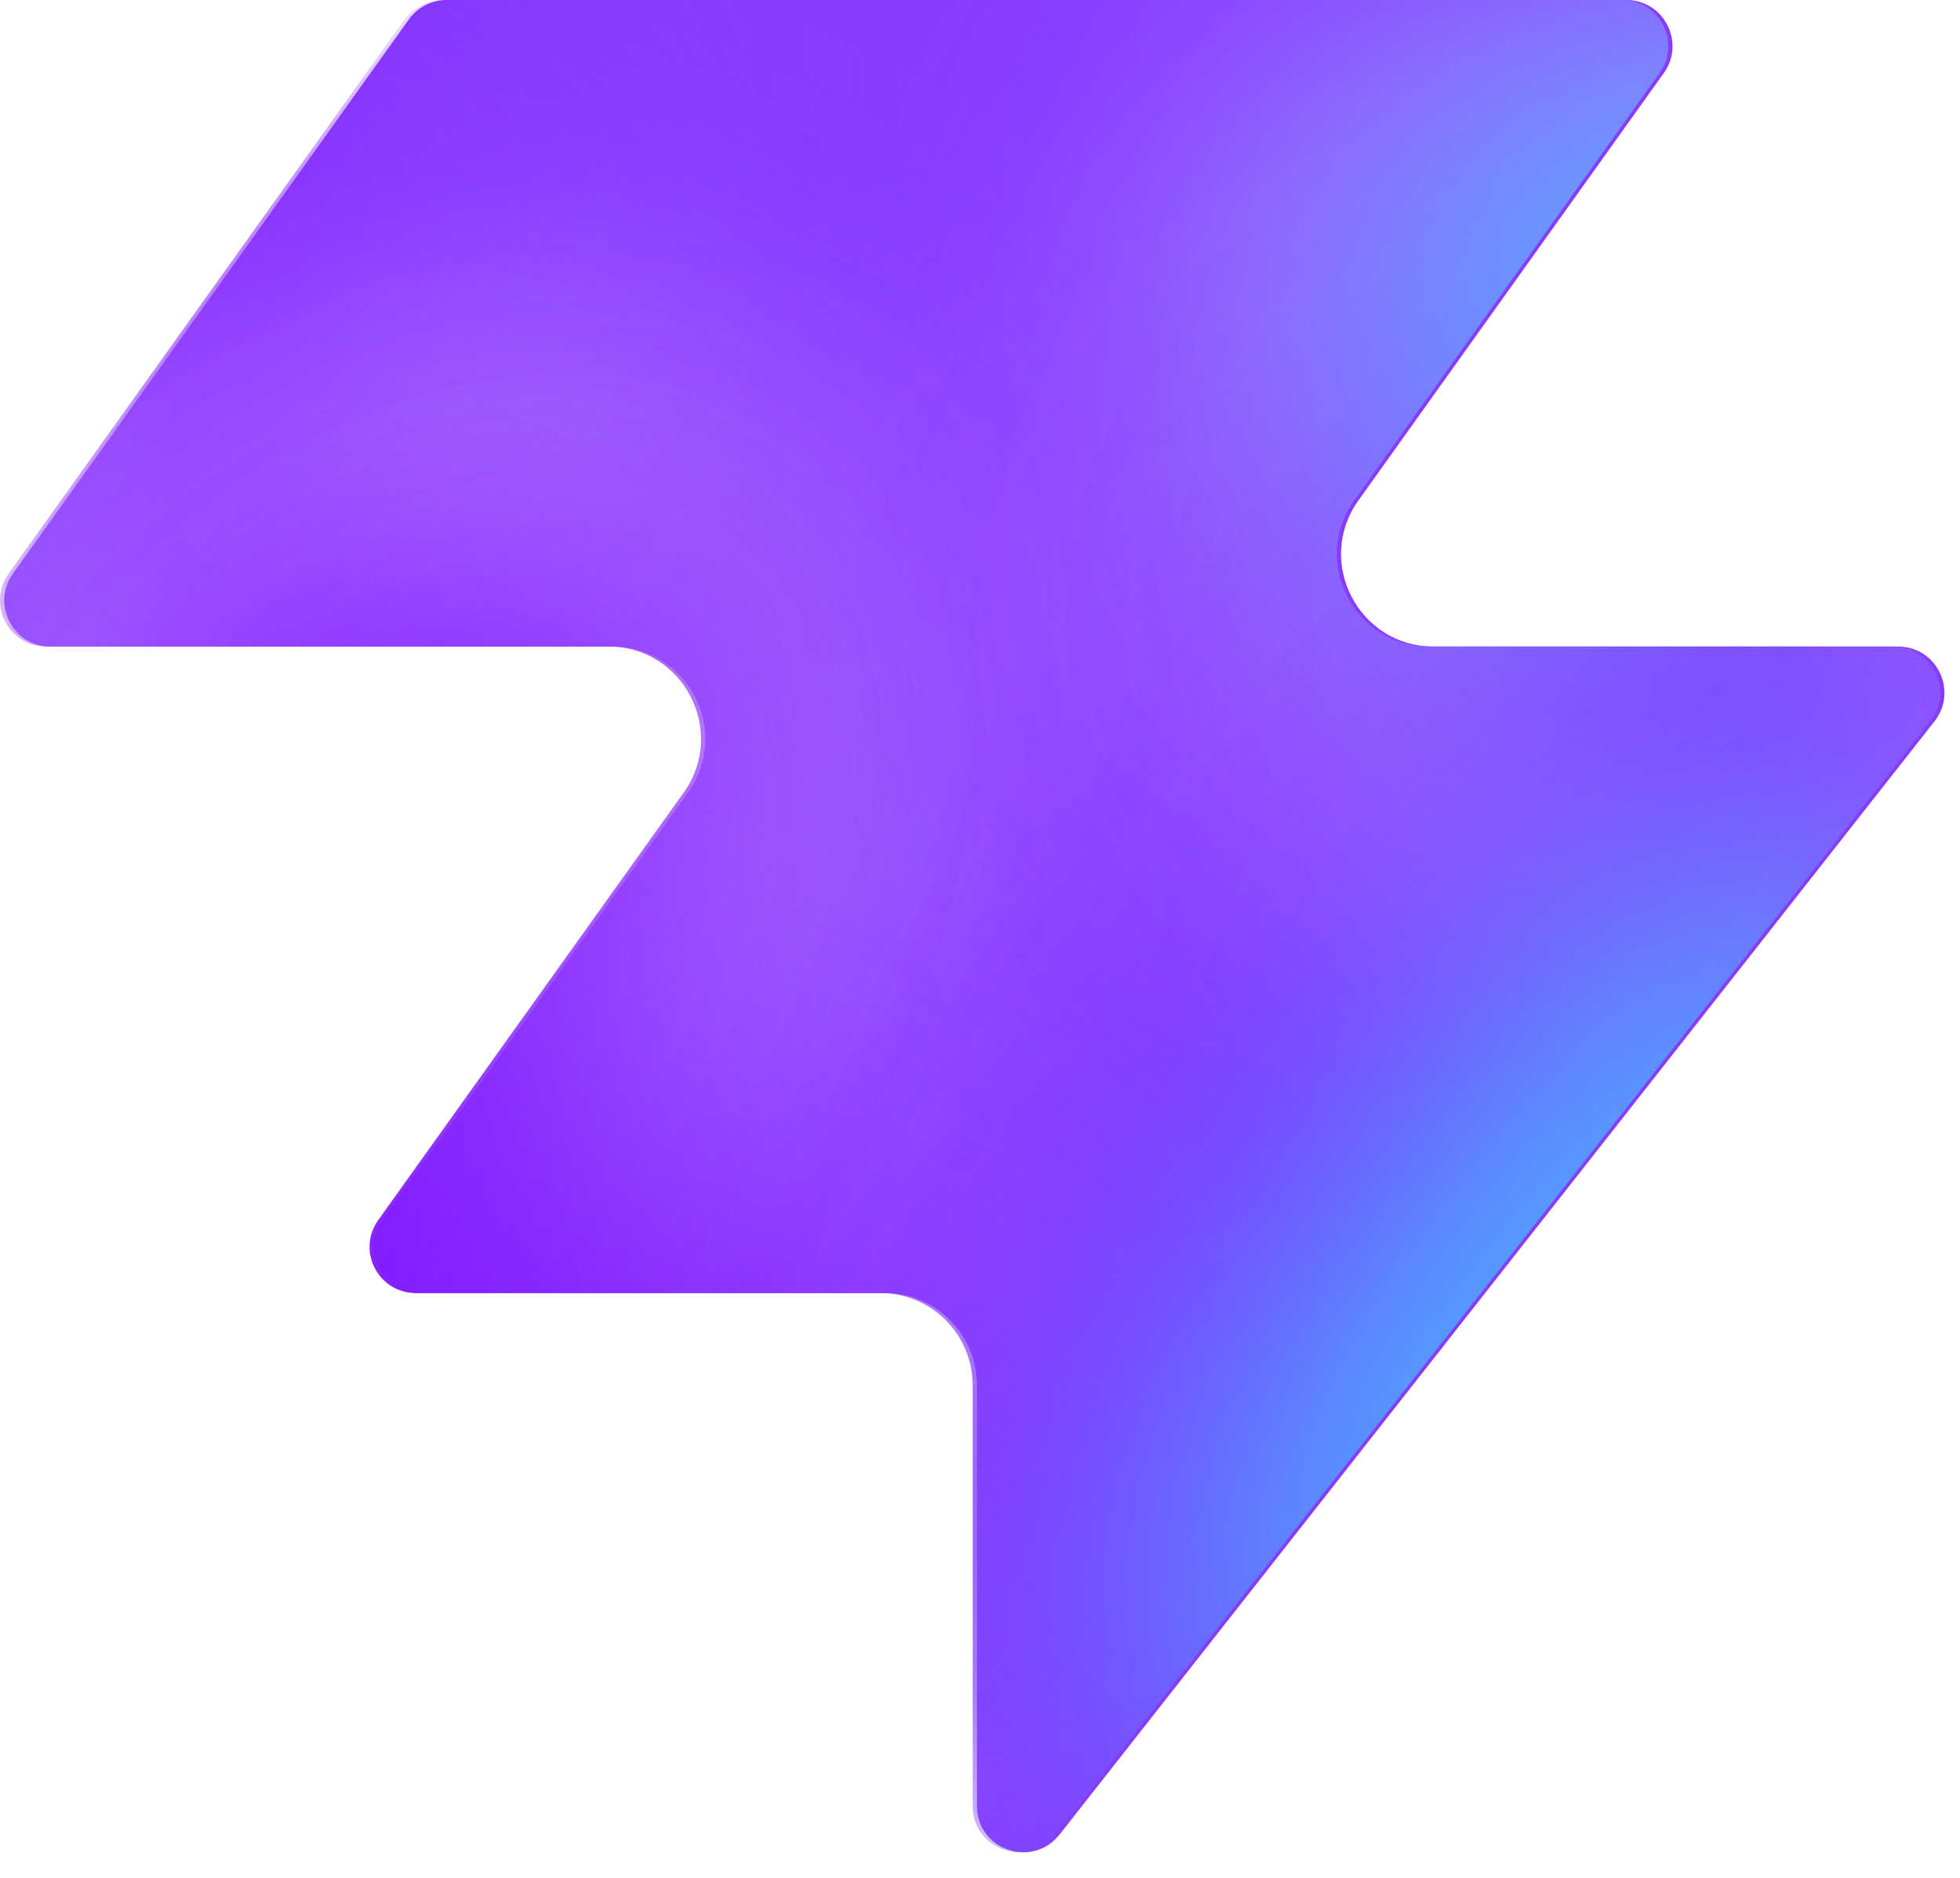
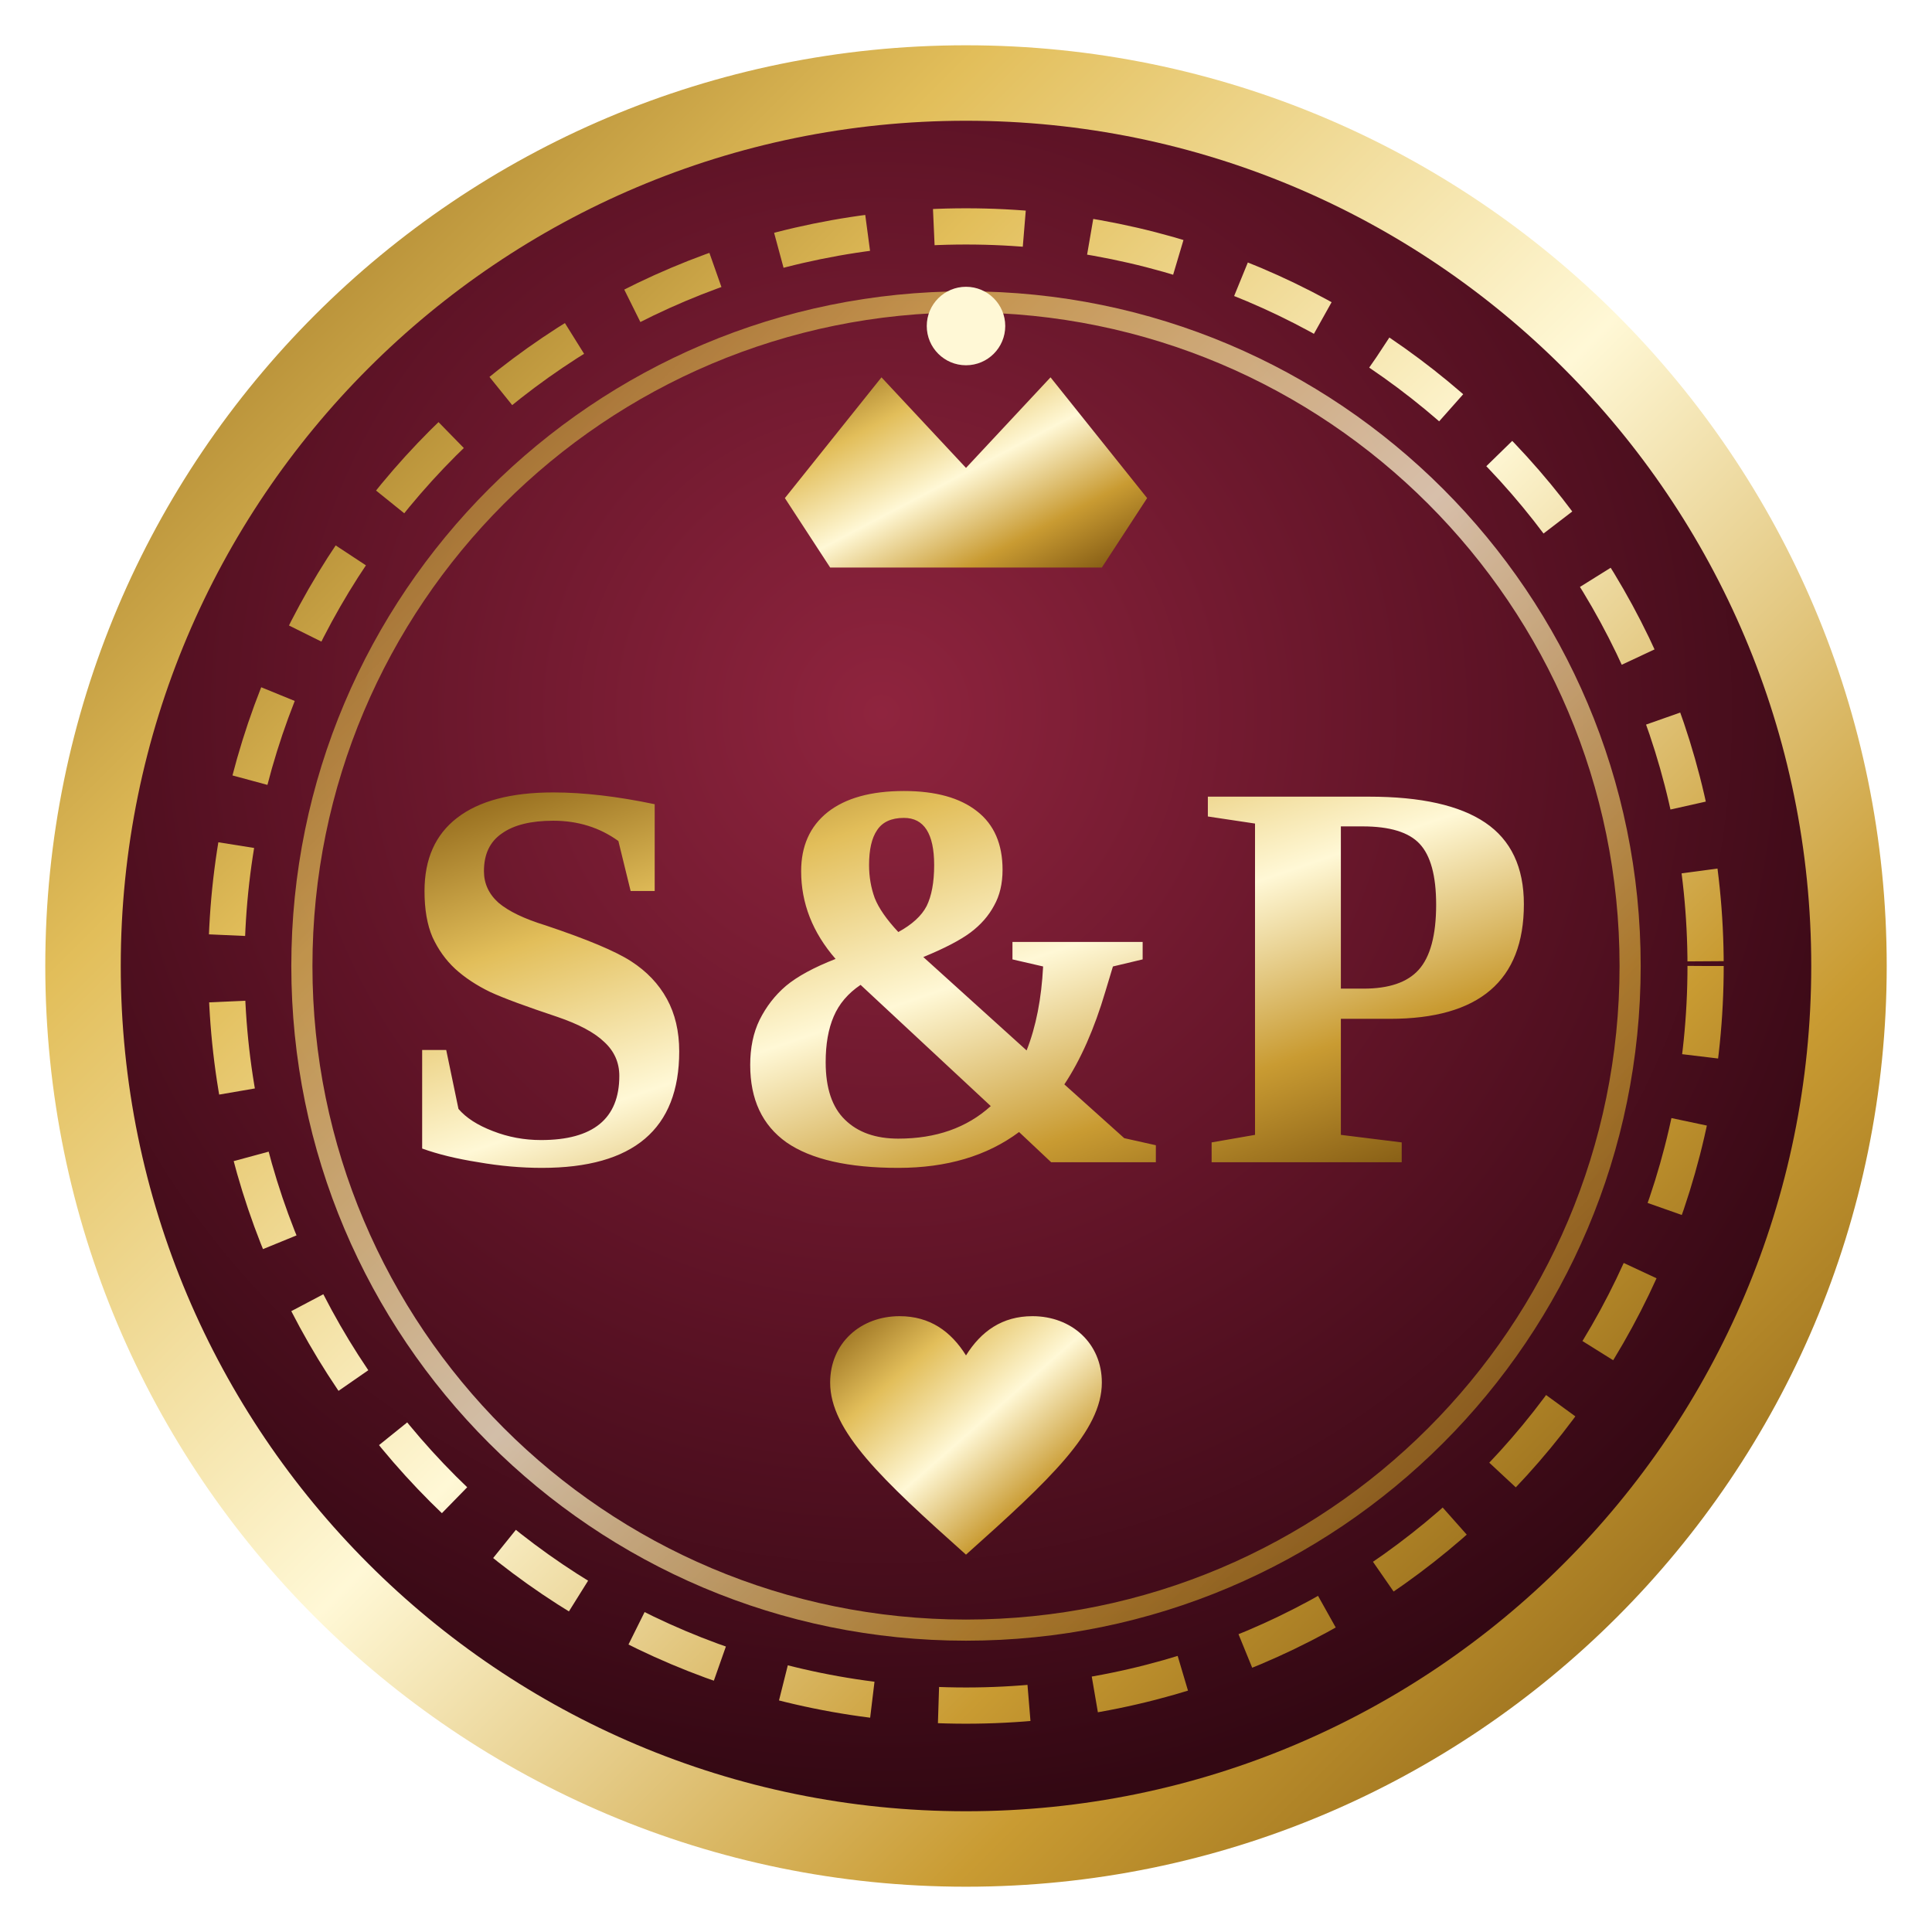
- <svg xmlns="http://www.w3.org/2000/svg" width="48" height="46" fill="none" viewBox="0 0 48 46">
-   <path fill="#863bff" d="M25.946 44.938c-.664.845-2.021.375-2.021-.698V33.937a2.26 2.26 0 0 0-2.262-2.262H10.287c-.92 0-1.456-1.04-.92-1.788l7.48-10.471c1.07-1.497 0-3.578-1.842-3.578H1.237c-.92 0-1.456-1.04-.92-1.788L10.013.474c.214-.297.556-.474.92-.474h28.894c.92 0 1.456 1.04.92 1.788l-7.48 10.471c-1.07 1.498 0 3.579 1.842 3.579h11.377c.943 0 1.473 1.088.89 1.83L25.947 44.94z" style="fill:#863bff;fill:color(display-p3 .525 .23 1);fill-opacity:1" />
-   <mask id="a" width="48" height="46" x="0" y="0" maskUnits="userSpaceOnUse" style="mask-type:alpha">
-     <path fill="#000" d="M25.842 44.938c-.664.844-2.021.375-2.021-.698V33.937a2.26 2.26 0 0 0-2.262-2.262H10.183c-.92 0-1.456-1.04-.92-1.788l7.48-10.471c1.07-1.498 0-3.579-1.842-3.579H1.133c-.92 0-1.456-1.04-.92-1.787L9.91.473c.214-.297.556-.474.92-.474h28.894c.92 0 1.456 1.04.92 1.788l-7.48 10.471c-1.07 1.498 0 3.578 1.842 3.578h11.377c.943 0 1.473 1.088.89 1.832L25.843 44.94z" style="fill:#000;fill-opacity:1" />
-   </mask>
-   <g mask="url(#a)">
-     <g filter="url(#b)">
-       <ellipse cx="5.508" cy="14.704" fill="#ede6ff" rx="5.508" ry="14.704" style="fill:#ede6ff;fill:color(display-p3 .927 .903 1);fill-opacity:1" transform="matrix(.00324 1 1 -.00324 -4.47 31.516)" />
-     </g>
-     <g filter="url(#c)">
-       <ellipse cx="10.399" cy="29.851" fill="#ede6ff" rx="10.399" ry="29.851" style="fill:#ede6ff;fill:color(display-p3 .927 .903 1);fill-opacity:1" transform="matrix(.00324 1 1 -.00324 -39.328 7.883)" />
-     </g>
-     <g filter="url(#d)">
-       <ellipse cx="5.508" cy="30.487" fill="#7e14ff" rx="5.508" ry="30.487" style="fill:#7e14ff;fill:color(display-p3 .492 .077 1);fill-opacity:1" transform="rotate(89.814 -25.913 -14.639)scale(1 -1)" />
-     </g>
-     <g filter="url(#e)">
-       <ellipse cx="5.508" cy="30.599" fill="#7e14ff" rx="5.508" ry="30.599" style="fill:#7e14ff;fill:color(display-p3 .492 .077 1);fill-opacity:1" transform="rotate(89.814 -32.644 -3.334)scale(1 -1)" />
-     </g>
-     <g filter="url(#f)">
-       <ellipse cx="5.508" cy="30.599" fill="#7e14ff" rx="5.508" ry="30.599" style="fill:#7e14ff;fill:color(display-p3 .492 .077 1);fill-opacity:1" transform="matrix(.00324 1 1 -.00324 -34.34 30.47)" />
-     </g>
-     <g filter="url(#g)">
-       <ellipse cx="14.072" cy="22.078" fill="#ede6ff" rx="14.072" ry="22.078" style="fill:#ede6ff;fill:color(display-p3 .927 .903 1);fill-opacity:1" transform="rotate(93.35 24.506 48.493)scale(-1 1)" />
-     </g>
-     <g filter="url(#h)">
-       <ellipse cx="3.47" cy="21.501" fill="#7e14ff" rx="3.47" ry="21.501" style="fill:#7e14ff;fill:color(display-p3 .492 .077 1);fill-opacity:1" transform="rotate(89.009 28.708 47.59)scale(-1 1)" />
-     </g>
-     <g filter="url(#i)">
-       <ellipse cx="3.47" cy="21.501" fill="#7e14ff" rx="3.47" ry="21.501" style="fill:#7e14ff;fill:color(display-p3 .492 .077 1);fill-opacity:1" transform="rotate(89.009 28.708 47.59)scale(-1 1)" />
-     </g>
-     <g filter="url(#j)">
-       <ellipse cx=".387" cy="8.972" fill="#7e14ff" rx="4.407" ry="29.108" style="fill:#7e14ff;fill:color(display-p3 .492 .077 1);fill-opacity:1" transform="rotate(39.51 .387 8.972)" />
-     </g>
-     <g filter="url(#k)">
-       <ellipse cx="47.523" cy="-6.092" fill="#7e14ff" rx="4.407" ry="29.108" style="fill:#7e14ff;fill:color(display-p3 .492 .077 1);fill-opacity:1" transform="rotate(37.892 47.523 -6.092)" />
-     </g>
-     <g filter="url(#l)">
-       <ellipse cx="41.412" cy="6.333" fill="#47bfff" rx="5.971" ry="9.665" style="fill:#47bfff;fill:color(display-p3 .28 .748 1);fill-opacity:1" transform="rotate(37.892 41.412 6.333)" />
-     </g>
-     <g filter="url(#m)">
-       <ellipse cx="-1.879" cy="38.332" fill="#7e14ff" rx="4.407" ry="29.108" style="fill:#7e14ff;fill:color(display-p3 .492 .077 1);fill-opacity:1" transform="rotate(37.892 -1.88 38.332)" />
-     </g>
-     <g filter="url(#n)">
-       <ellipse cx="-1.879" cy="38.332" fill="#7e14ff" rx="4.407" ry="29.108" style="fill:#7e14ff;fill:color(display-p3 .492 .077 1);fill-opacity:1" transform="rotate(37.892 -1.88 38.332)" />
-     </g>
-     <g filter="url(#o)">
-       <ellipse cx="35.651" cy="29.907" fill="#7e14ff" rx="4.407" ry="29.108" style="fill:#7e14ff;fill:color(display-p3 .492 .077 1);fill-opacity:1" transform="rotate(37.892 35.651 29.907)" />
-     </g>
-     <g filter="url(#p)">
-       <ellipse cx="38.418" cy="32.4" fill="#47bfff" rx="5.971" ry="15.297" style="fill:#47bfff;fill:color(display-p3 .28 .748 1);fill-opacity:1" transform="rotate(37.892 38.418 32.4)" />
-     </g>
-   </g>
+ <svg xmlns="http://www.w3.org/2000/svg" viewBox="0 0 64 64" width="64" height="64" fill="none">
  <defs>
-     <filter id="b" width="60.045" height="41.654" x="-19.77" y="16.149" color-interpolation-filters="sRGB" filterUnits="userSpaceOnUse">
-       <feFlood flood-opacity="0" result="BackgroundImageFix" />
-       <feBlend in="SourceGraphic" in2="BackgroundImageFix" result="shape" />
-       <feGaussianBlur result="effect1_foregroundBlur_2002_17158" stdDeviation="7.659" />
-     </filter>
-     <filter id="c" width="90.34" height="51.437" x="-54.613" y="-7.533" color-interpolation-filters="sRGB" filterUnits="userSpaceOnUse">
-       <feFlood flood-opacity="0" result="BackgroundImageFix" />
-       <feBlend in="SourceGraphic" in2="BackgroundImageFix" result="shape" />
-       <feGaussianBlur result="effect1_foregroundBlur_2002_17158" stdDeviation="7.659" />
-     </filter>
-     <filter id="d" width="79.355" height="29.4" x="-49.64" y="2.03" color-interpolation-filters="sRGB" filterUnits="userSpaceOnUse">
-       <feFlood flood-opacity="0" result="BackgroundImageFix" />
-       <feBlend in="SourceGraphic" in2="BackgroundImageFix" result="shape" />
-       <feGaussianBlur result="effect1_foregroundBlur_2002_17158" stdDeviation="4.596" />
-     </filter>
-     <filter id="e" width="79.579" height="29.4" x="-45.045" y="20.029" color-interpolation-filters="sRGB" filterUnits="userSpaceOnUse">
-       <feFlood flood-opacity="0" result="BackgroundImageFix" />
-       <feBlend in="SourceGraphic" in2="BackgroundImageFix" result="shape" />
-       <feGaussianBlur result="effect1_foregroundBlur_2002_17158" stdDeviation="4.596" />
-     </filter>
-     <filter id="f" width="79.579" height="29.4" x="-43.513" y="21.178" color-interpolation-filters="sRGB" filterUnits="userSpaceOnUse">
-       <feFlood flood-opacity="0" result="BackgroundImageFix" />
-       <feBlend in="SourceGraphic" in2="BackgroundImageFix" result="shape" />
-       <feGaussianBlur result="effect1_foregroundBlur_2002_17158" stdDeviation="4.596" />
-     </filter>
-     <filter id="g" width="74.749" height="58.852" x="15.756" y="-17.901" color-interpolation-filters="sRGB" filterUnits="userSpaceOnUse">
-       <feFlood flood-opacity="0" result="BackgroundImageFix" />
-       <feBlend in="SourceGraphic" in2="BackgroundImageFix" result="shape" />
-       <feGaussianBlur result="effect1_foregroundBlur_2002_17158" stdDeviation="7.659" />
-     </filter>
-     <filter id="h" width="61.377" height="25.362" x="23.548" y="2.284" color-interpolation-filters="sRGB" filterUnits="userSpaceOnUse">
-       <feFlood flood-opacity="0" result="BackgroundImageFix" />
-       <feBlend in="SourceGraphic" in2="BackgroundImageFix" result="shape" />
-       <feGaussianBlur result="effect1_foregroundBlur_2002_17158" stdDeviation="4.596" />
-     </filter>
-     <filter id="i" width="61.377" height="25.362" x="23.548" y="2.284" color-interpolation-filters="sRGB" filterUnits="userSpaceOnUse">
-       <feFlood flood-opacity="0" result="BackgroundImageFix" />
-       <feBlend in="SourceGraphic" in2="BackgroundImageFix" result="shape" />
-       <feGaussianBlur result="effect1_foregroundBlur_2002_17158" stdDeviation="4.596" />
-     </filter>
-     <filter id="j" width="56.045" height="63.649" x="-27.636" y="-22.853" color-interpolation-filters="sRGB" filterUnits="userSpaceOnUse">
-       <feFlood flood-opacity="0" result="BackgroundImageFix" />
-       <feBlend in="SourceGraphic" in2="BackgroundImageFix" result="shape" />
-       <feGaussianBlur result="effect1_foregroundBlur_2002_17158" stdDeviation="4.596" />
-     </filter>
-     <filter id="k" width="54.814" height="64.646" x="20.116" y="-38.415" color-interpolation-filters="sRGB" filterUnits="userSpaceOnUse">
-       <feFlood flood-opacity="0" result="BackgroundImageFix" />
-       <feBlend in="SourceGraphic" in2="BackgroundImageFix" result="shape" />
-       <feGaussianBlur result="effect1_foregroundBlur_2002_17158" stdDeviation="4.596" />
-     </filter>
-     <filter id="l" width="33.541" height="35.313" x="24.641" y="-11.323" color-interpolation-filters="sRGB" filterUnits="userSpaceOnUse">
-       <feFlood flood-opacity="0" result="BackgroundImageFix" />
-       <feBlend in="SourceGraphic" in2="BackgroundImageFix" result="shape" />
-       <feGaussianBlur result="effect1_foregroundBlur_2002_17158" stdDeviation="4.596" />
-     </filter>
-     <filter id="m" width="54.814" height="64.646" x="-29.286" y="6.009" color-interpolation-filters="sRGB" filterUnits="userSpaceOnUse">
-       <feFlood flood-opacity="0" result="BackgroundImageFix" />
-       <feBlend in="SourceGraphic" in2="BackgroundImageFix" result="shape" />
-       <feGaussianBlur result="effect1_foregroundBlur_2002_17158" stdDeviation="4.596" />
-     </filter>
-     <filter id="n" width="54.814" height="64.646" x="-29.286" y="6.009" color-interpolation-filters="sRGB" filterUnits="userSpaceOnUse">
-       <feFlood flood-opacity="0" result="BackgroundImageFix" />
-       <feBlend in="SourceGraphic" in2="BackgroundImageFix" result="shape" />
-       <feGaussianBlur result="effect1_foregroundBlur_2002_17158" stdDeviation="4.596" />
-     </filter>
-     <filter id="o" width="54.814" height="64.646" x="8.244" y="-2.416" color-interpolation-filters="sRGB" filterUnits="userSpaceOnUse">
-       <feFlood flood-opacity="0" result="BackgroundImageFix" />
-       <feBlend in="SourceGraphic" in2="BackgroundImageFix" result="shape" />
-       <feGaussianBlur result="effect1_foregroundBlur_2002_17158" stdDeviation="4.596" />
-     </filter>
-     <filter id="p" width="39.409" height="43.623" x="18.713" y="10.588" color-interpolation-filters="sRGB" filterUnits="userSpaceOnUse">
-       <feFlood flood-opacity="0" result="BackgroundImageFix" />
-       <feBlend in="SourceGraphic" in2="BackgroundImageFix" result="shape" />
-       <feGaussianBlur result="effect1_foregroundBlur_2002_17158" stdDeviation="4.596" />
-     </filter>
+     <radialGradient id="crimson-bg" cx="45%" cy="35%" r="65%">
+       <stop offset="0%" stop-color="#8f243e" />
+       <stop offset="55%" stop-color="#5e1326" />
+       <stop offset="100%" stop-color="#330813" />
+     </radialGradient>
+     <linearGradient id="gold-foil" x1="0%" y1="0%" x2="100%" y2="100%">
+       <stop offset="0%" stop-color="#8a6014" />
+       <stop offset="25%" stop-color="#e2be5a" />
+       <stop offset="50%" stop-color="#fff8d6" />
+       <stop offset="75%" stop-color="#c99b32" />
+       <stop offset="100%" stop-color="#734c0d" />
+     </linearGradient>
  </defs>
+   <circle cx="32" cy="32" r="30.5" fill="url(#gold-foil)" />
+   <circle cx="32" cy="32" r="28" fill="url(#crimson-bg)" />
+   <circle cx="32" cy="32" r="24.5" stroke="url(#gold-foil)" stroke-width="1.2" stroke-dasharray="3 2.2" />
+   <circle cx="32" cy="32" r="22" stroke="url(#gold-foil)" stroke-width="0.7" opacity="0.75" />
+   <path d="M26 16.5 L29.2 12.5 L32 15.5 L34.8 12.5 L38 16.5 L36.5 18.8 H27.5 Z" fill="url(#gold-foil)" />
+   <circle cx="32" cy="10.8" r="1.3" fill="#fff8d6" />
+   <text x="32" y="38.5" text-anchor="middle" font-family="Georgia, 'Times New Roman', serif" font-size="18.5" font-weight="bold" fill="url(#gold-foil)" letter-spacing="0.5">
+     S&amp;P
+   </text>
+   <path d="M32 51.5 C29.2 49 27.5 47.4 27.5 45.8 C27.5 44.5 28.5 43.6 29.8 43.6 C30.8 43.6 31.5 44.1 32 44.9 C32.5 44.1 33.2 43.6 34.2 43.6 C35.5 43.6 36.5 44.5 36.5 45.8 C36.5 47.4 34.8 49 32 51.5 Z" fill="url(#gold-foil)" />
</svg>
